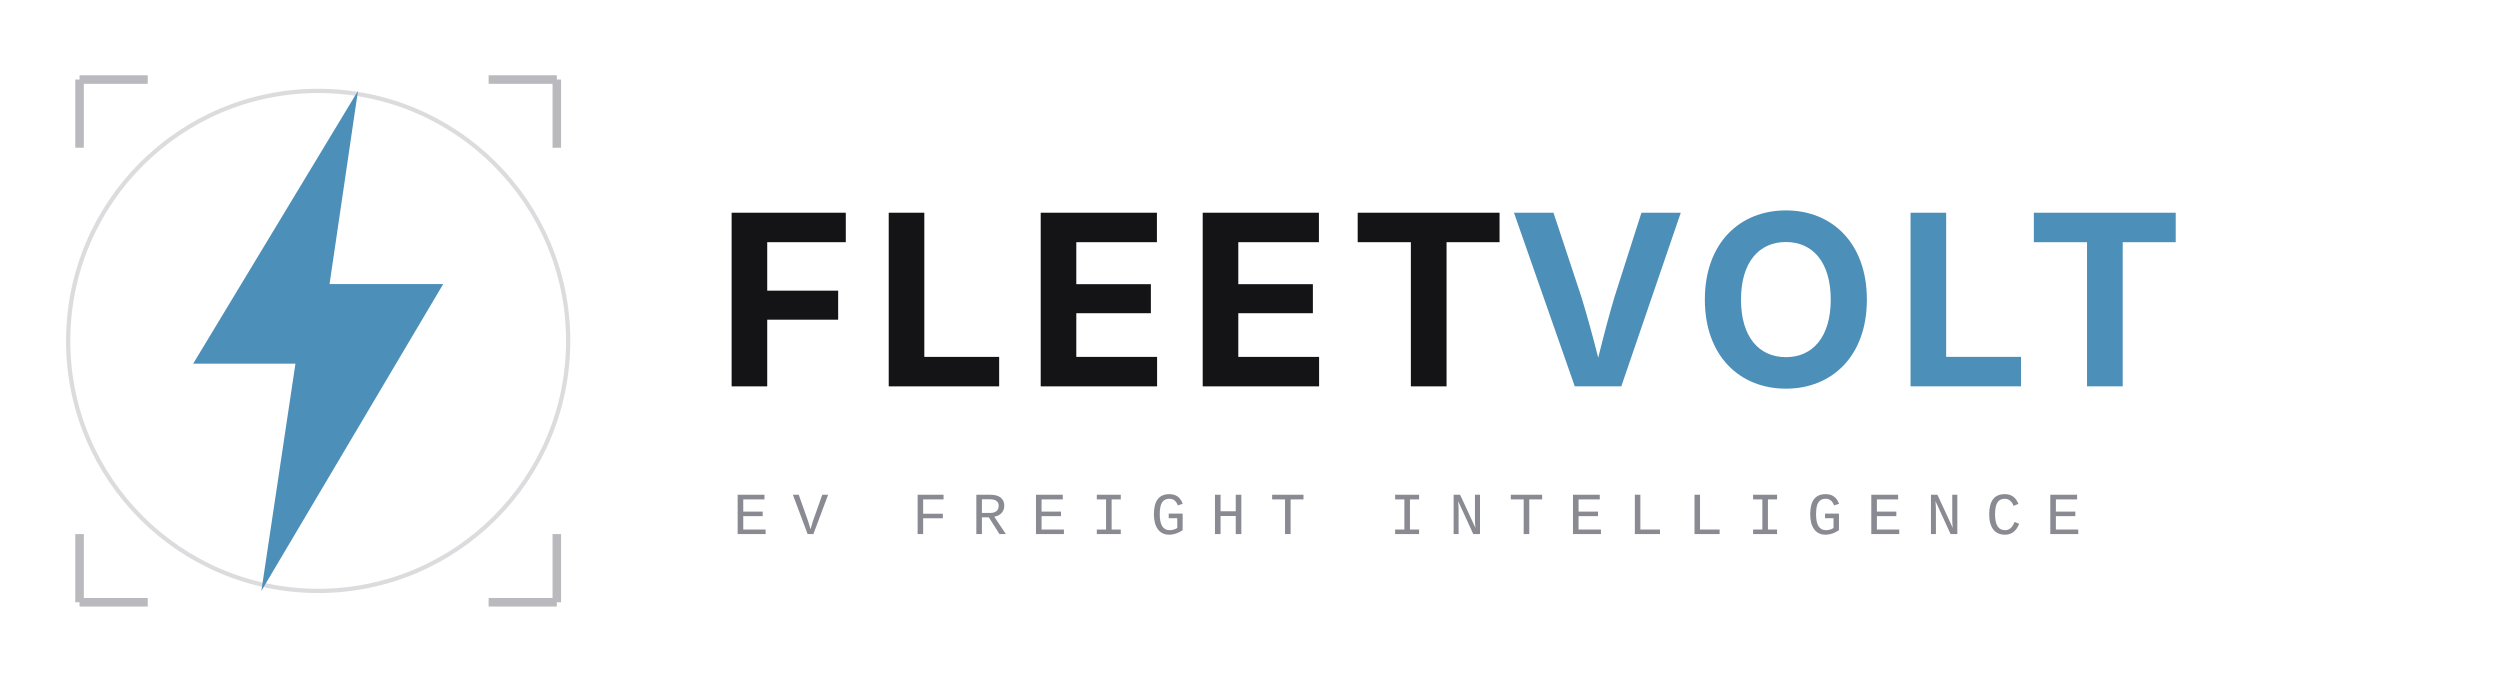
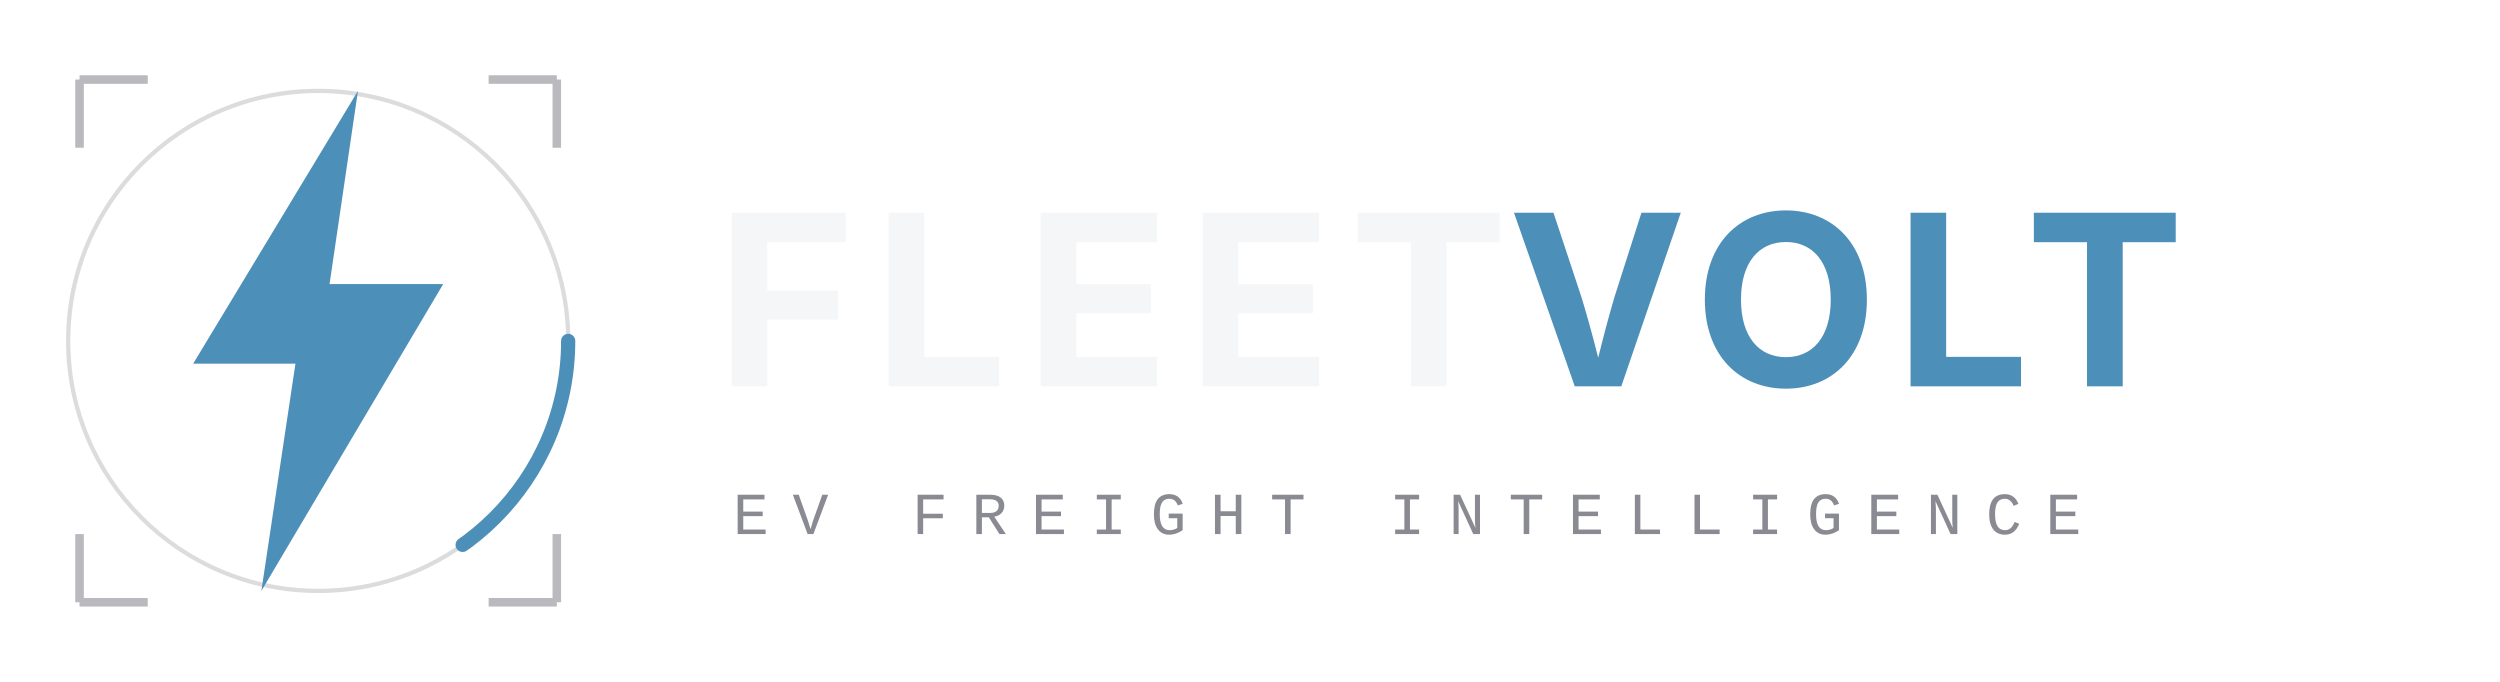
<svg xmlns="http://www.w3.org/2000/svg" viewBox="0 0 440 120">
+   <style>
+     .fv-logo-tracer { transform-origin: 56px 60px; animation: fv-ring 1.2s linear infinite; }
+     .fv-logo-bolt { transform-origin: 56px 60px; animation: fv-bolt 1s linear infinite; }
+     @keyframes fv-ring { to { transform: rotate(360deg); } }
+     @keyframes fv-bolt { to { transform: rotate(360deg); } }
+     @media (prefers-reduced-motion: reduce) { .fv-logo-tracer, .fv-logo-bolt { animation: none; } }
+   </style>
  <g>
    <circle cx="56" cy="60" r="44" fill="none" stroke="#8A8A93" stroke-width="0.75" opacity="0.3" />
+     <circle class="fv-logo-tracer" cx="56" cy="60" r="44" fill="none" stroke="#4C8FB8" stroke-width="2.5" stroke-linecap="round" stroke-dasharray="42 235" />
    <path d="M14,14 L14,26 M14,14 L26,14" stroke="#8A8A93" stroke-width="1.5" fill="none" opacity="0.6" />
    <path d="M98,14 L98,26 M98,14 L86,14" stroke="#8A8A93" stroke-width="1.5" fill="none" opacity="0.6" />
    <path d="M14,106 L14,94 M14,106 L26,106" stroke="#8A8A93" stroke-width="1.5" fill="none" opacity="0.6" />
    <path d="M98,106 L98,94 M98,106 L86,106" stroke="#8A8A93" stroke-width="1.5" fill="none" opacity="0.6" />
-     <path d="M63,16 L34,64 L52,64 L46,104 L78,50 L58,50 Z" fill="#4C8FB8" />
+     <path class="fv-logo-bolt" d="M63,16 L34,64 L52,64 L46,104 L78,50 L58,50 Z" fill="#4C8FB8" />
  </g>
-   <text x="126" y="68" font-family="Inter, 'Helvetica Neue', Arial, sans-serif" font-size="42" font-weight="700" letter-spacing="3" fill="#141416">FLEET<tspan fill="#4C8FB8">VOLT</tspan>
+   <text x="126" y="68" font-family="Inter, 'Helvetica Neue', Arial, sans-serif" font-size="42" font-weight="700" letter-spacing="3" fill="#F4F6F8">FLEET<tspan fill="#4C8FB8">VOLT</tspan>
  </text>
  <text x="129" y="94" font-family="'JetBrains Mono', 'Courier New', monospace" font-size="10.5" letter-spacing="4.2" fill="#8A8A93">EV FREIGHT INTELLIGENCE</text>
</svg>
